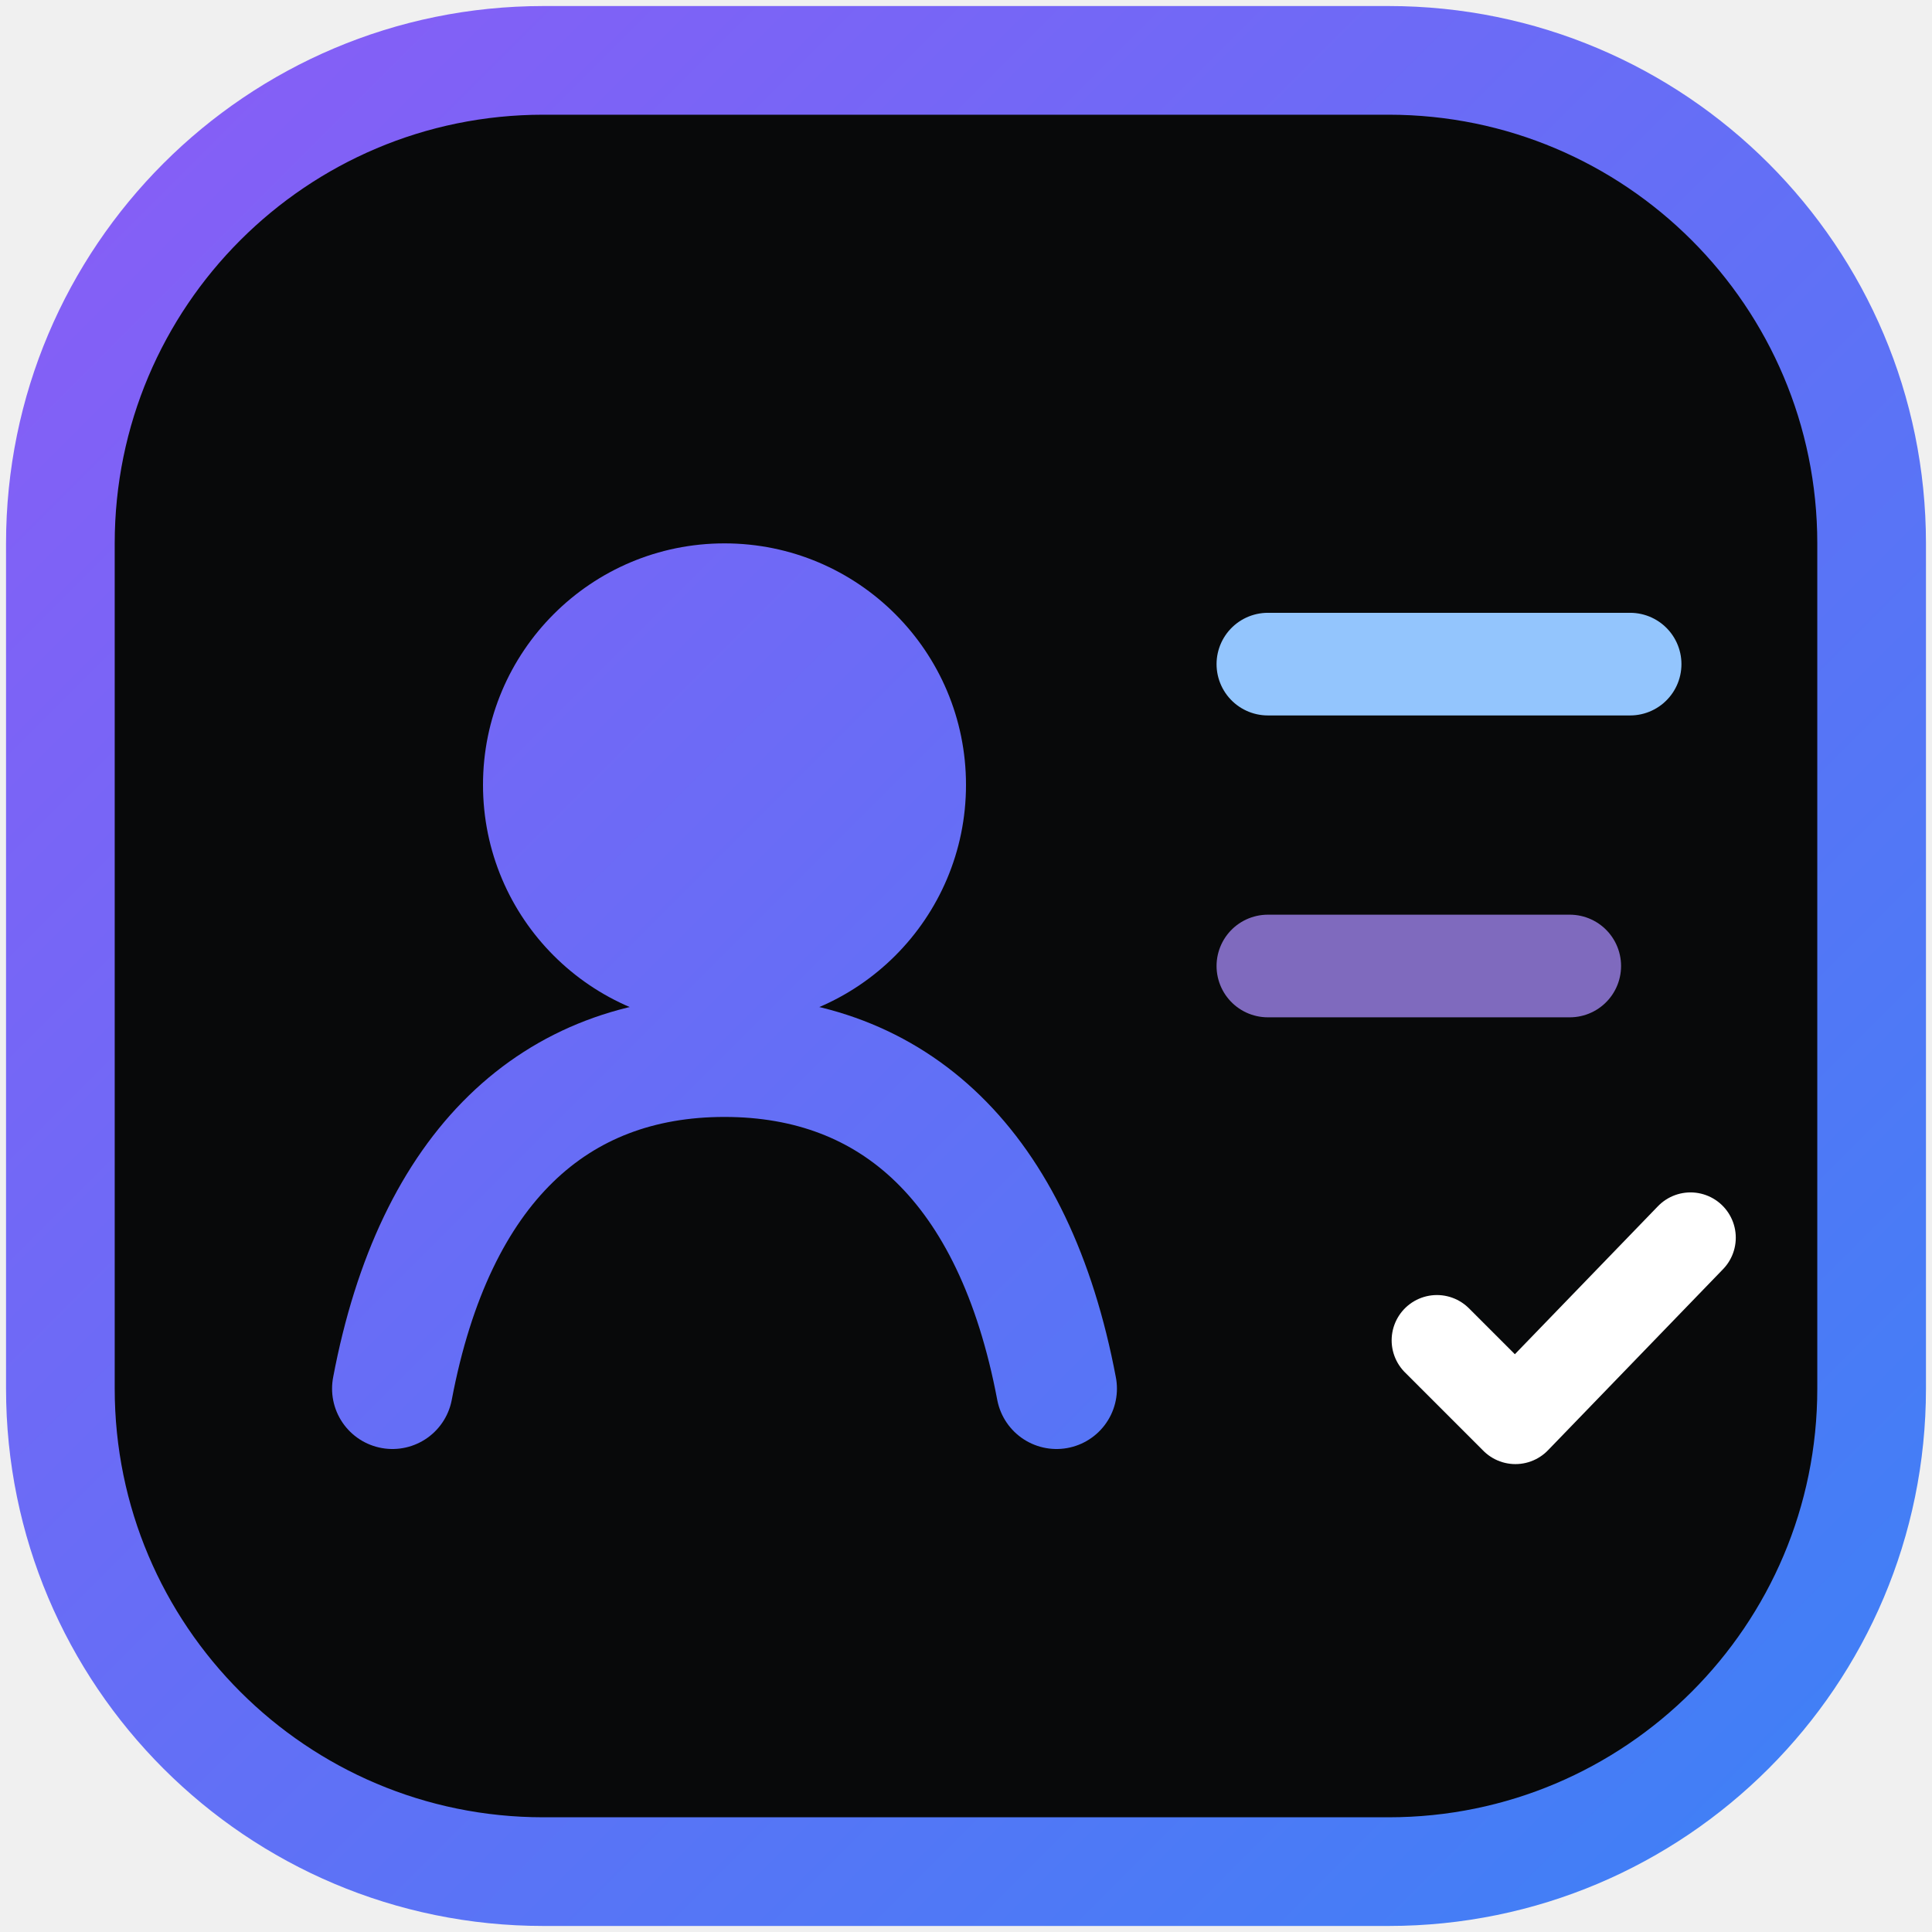
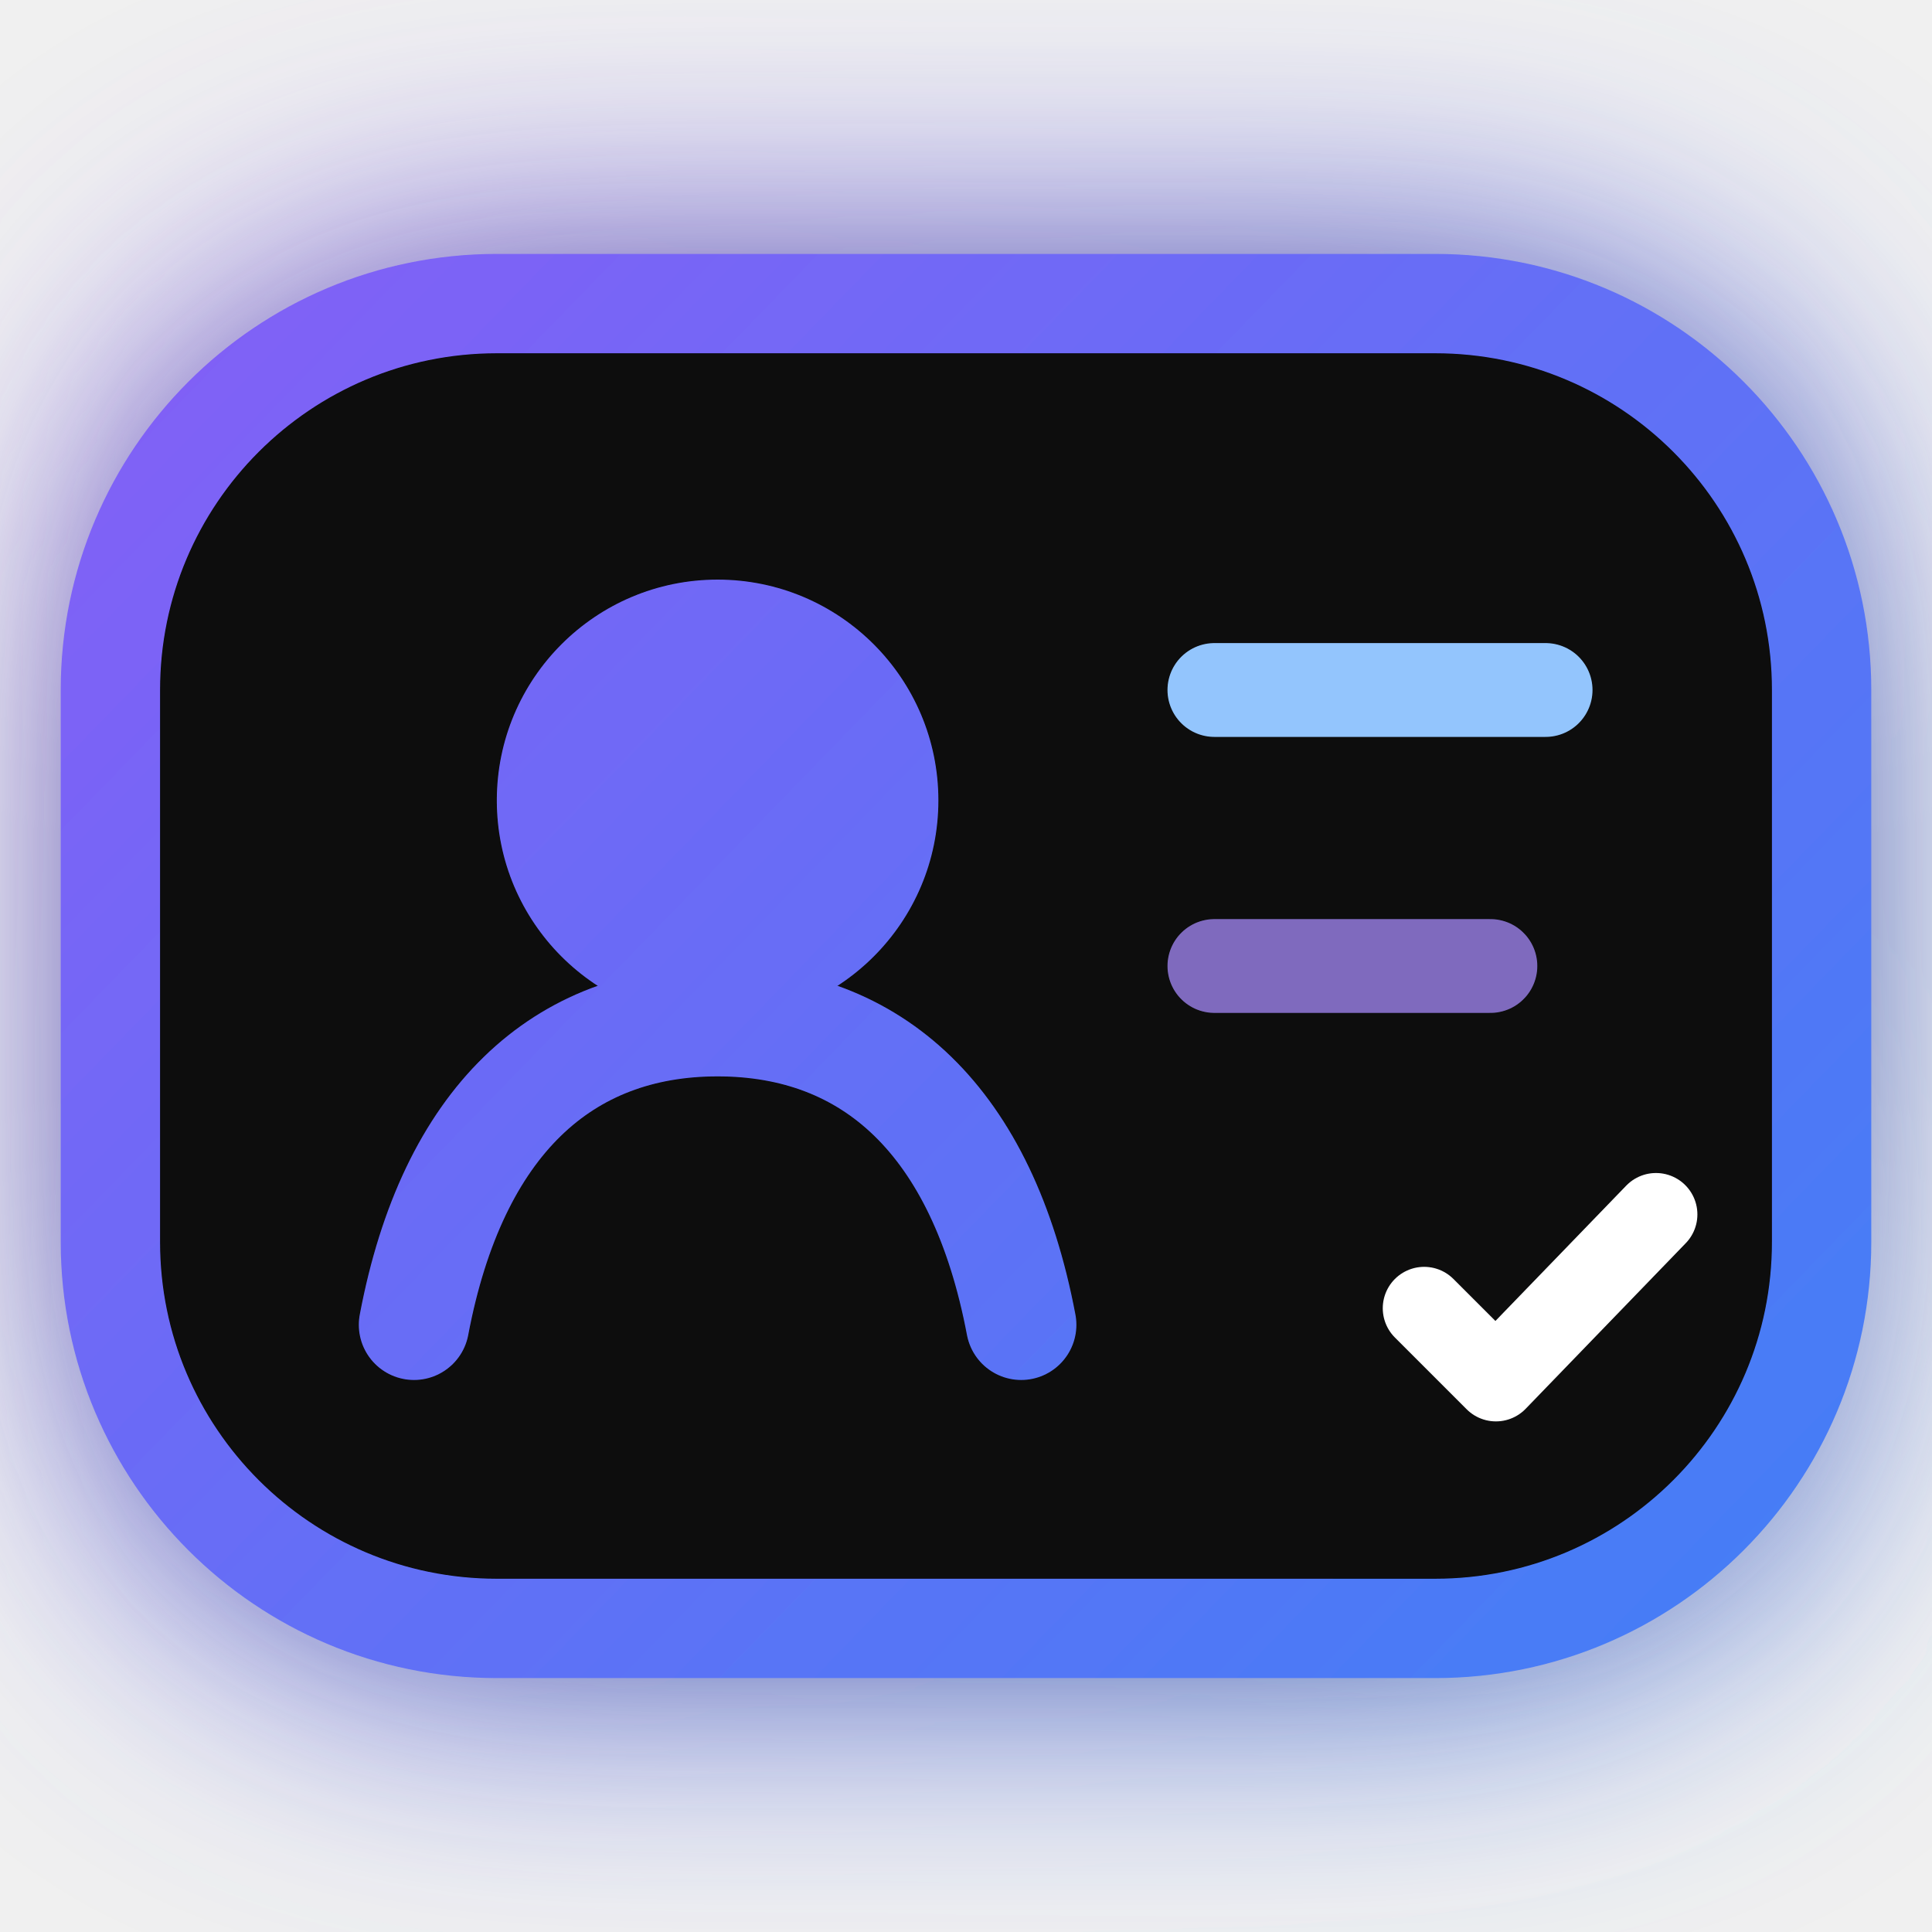
- <svg xmlns="http://www.w3.org/2000/svg" width="32" height="32" viewBox="0 0 32 32" fill="none">
+ <svg xmlns="http://www.w3.org/2000/svg" width="32" height="32" viewBox="0 0 35 34" fill="none">
  <defs>
-     <linearGradient id="g" x1="0" y1="0" x2="32" y2="32" gradientUnits="userSpaceOnUse">
+     <linearGradient id="g" x1="0" y1="0" x2="35" y2="34" gradientUnits="userSpaceOnUse">
      <stop stop-color="#8B5CF6" />
      <stop offset="1" stop-color="#3B82F6" />
    </linearGradient>
+     <filter id="glow" x="-30%" y="-30%" width="160%" height="160%">
+       <feGaussianBlur stdDeviation="2.5" result="blur" />
+       <feMerge>
+         <feMergeNode in="blur" />
+         <feMergeNode in="SourceGraphic" />
+       </feMerge>
+     </filter>
  </defs>
-   <rect x="1" y="1" width="30" height="30" rx="8" fill="#08090a" stroke="url(#g)" stroke-width="1.8" />
-   <circle cx="12" cy="13" r="4" fill="url(#g)" />
-   <path d="M6.5 23C7.2 19.3 9.2 17.5 12 17.5C14.8 17.5 16.8 19.3 17.5 23" stroke="url(#g)" stroke-width="2" stroke-linecap="round" />
-   <path d="M21 11H27" stroke="#93C5FD" stroke-width="1.7" stroke-linecap="round" />
-   <path d="M21 16H26" stroke="#A78BFA" stroke-width="1.7" stroke-linecap="round" opacity="0.75" />
-   <path d="M23.8 22.2L25.1 23.5L28 20.5" stroke="#ffffff" stroke-width="1.5" stroke-linecap="round" stroke-linejoin="round" />
+   <g filter="url(#glow)">
+     <rect x="2" y="5" width="31" height="24" rx="7" fill="#08090a" stroke="url(#g)" stroke-width="1.8" />
+     <circle cx="13" cy="14" r="4" fill="url(#g)" />
+     <path d="M7.5 23.5C8.2 19.8 10.2 18 13 18C15.8 18 17.8 19.8 18.5 23.5" stroke="url(#g)" stroke-width="2" stroke-linecap="round" />
+     <path d="M22 12H28" stroke="#93C5FD" stroke-width="1.7" stroke-linecap="round" />
+     <path d="M22 17H27" stroke="#A78BFA" stroke-width="1.7" stroke-linecap="round" opacity="0.75" />
+     <path d="M25.8 23.2L27.1 24.5L30 21.5" stroke="#FFFFFF" stroke-width="1.5" stroke-linecap="round" stroke-linejoin="round" />
+   </g>
</svg>
